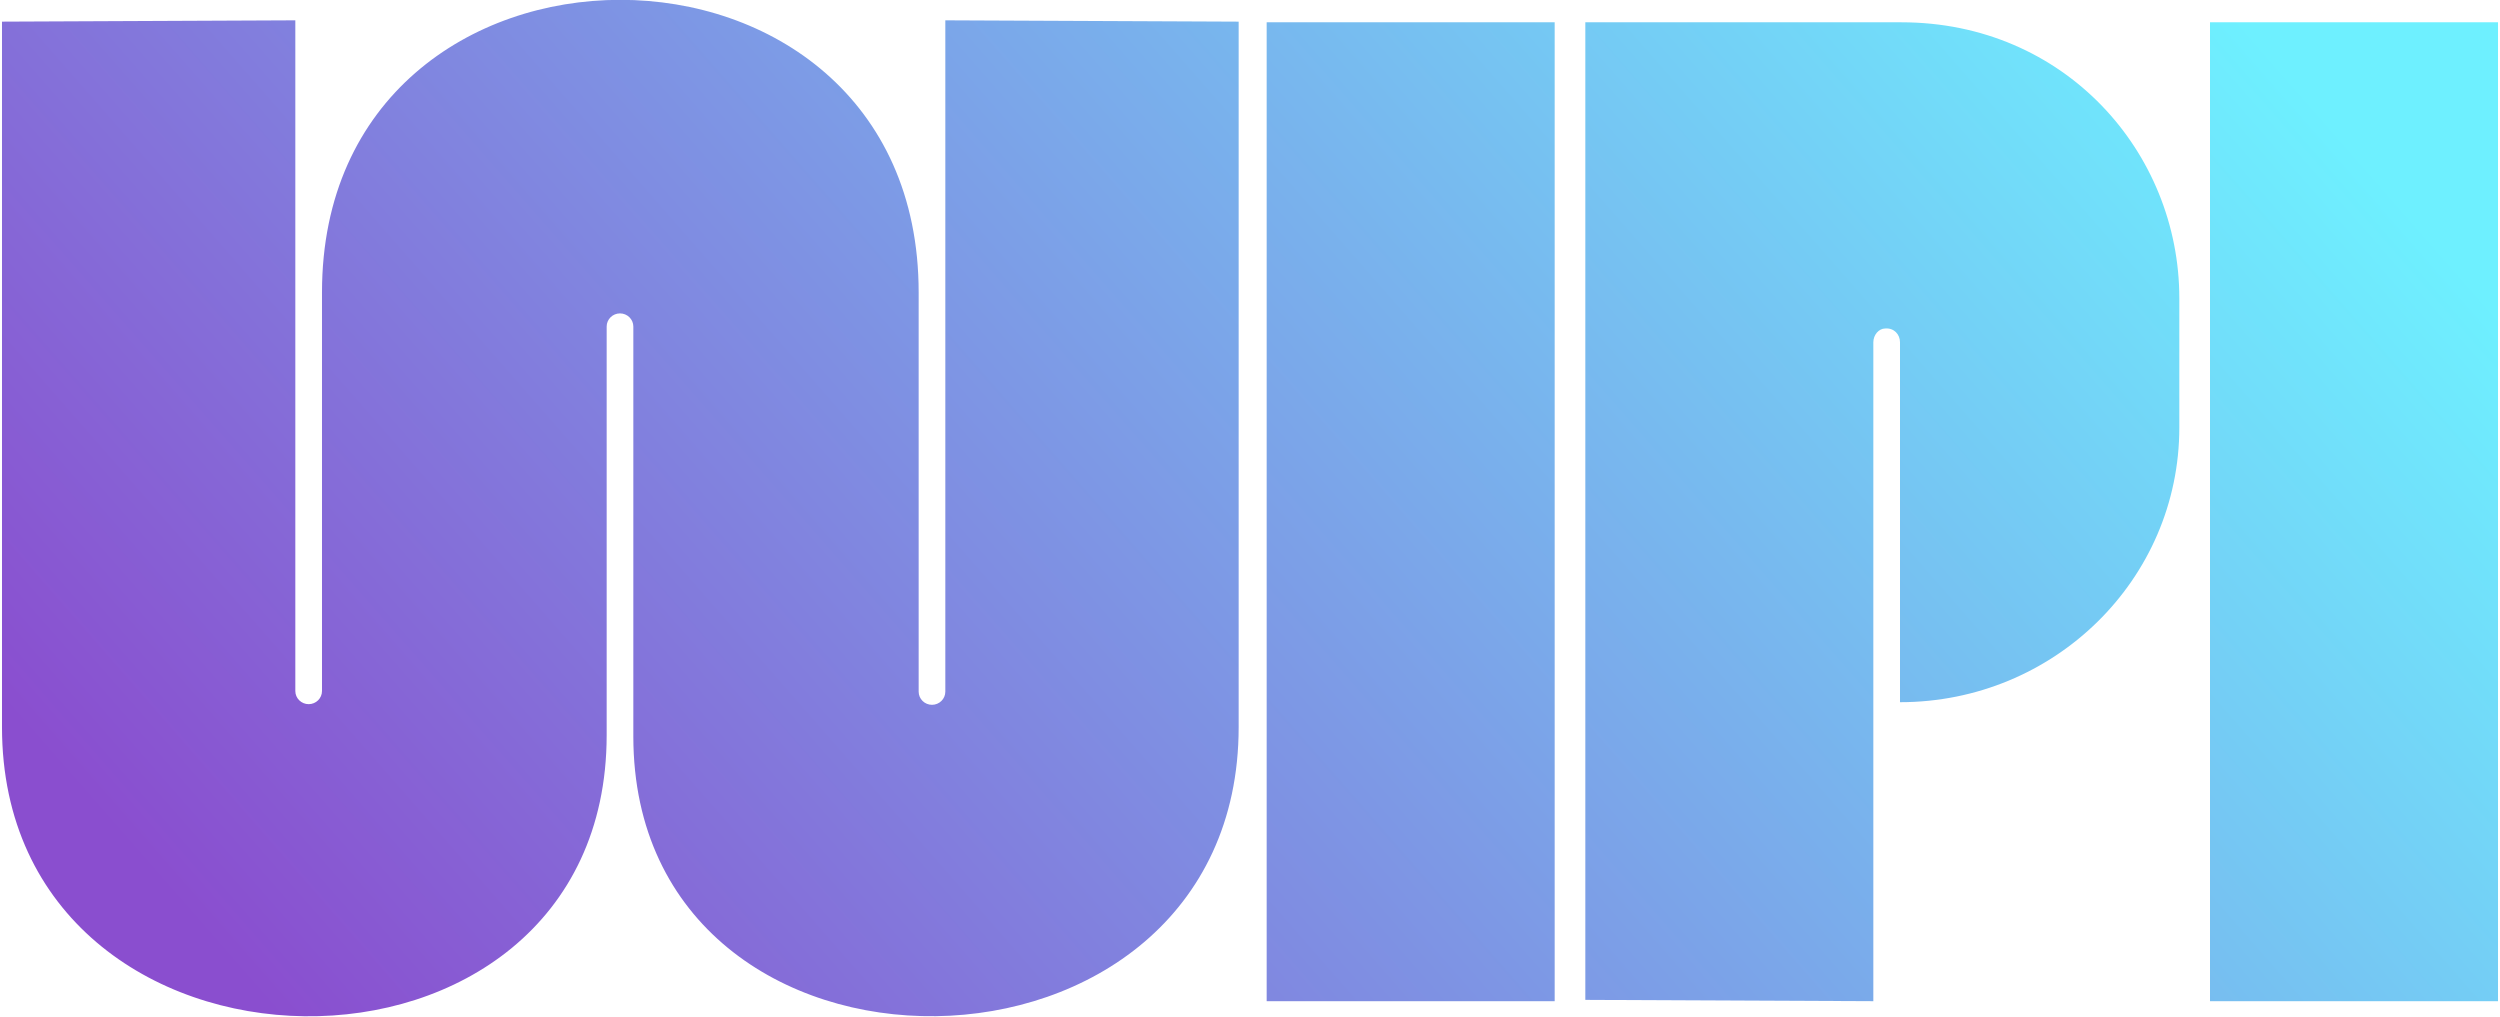
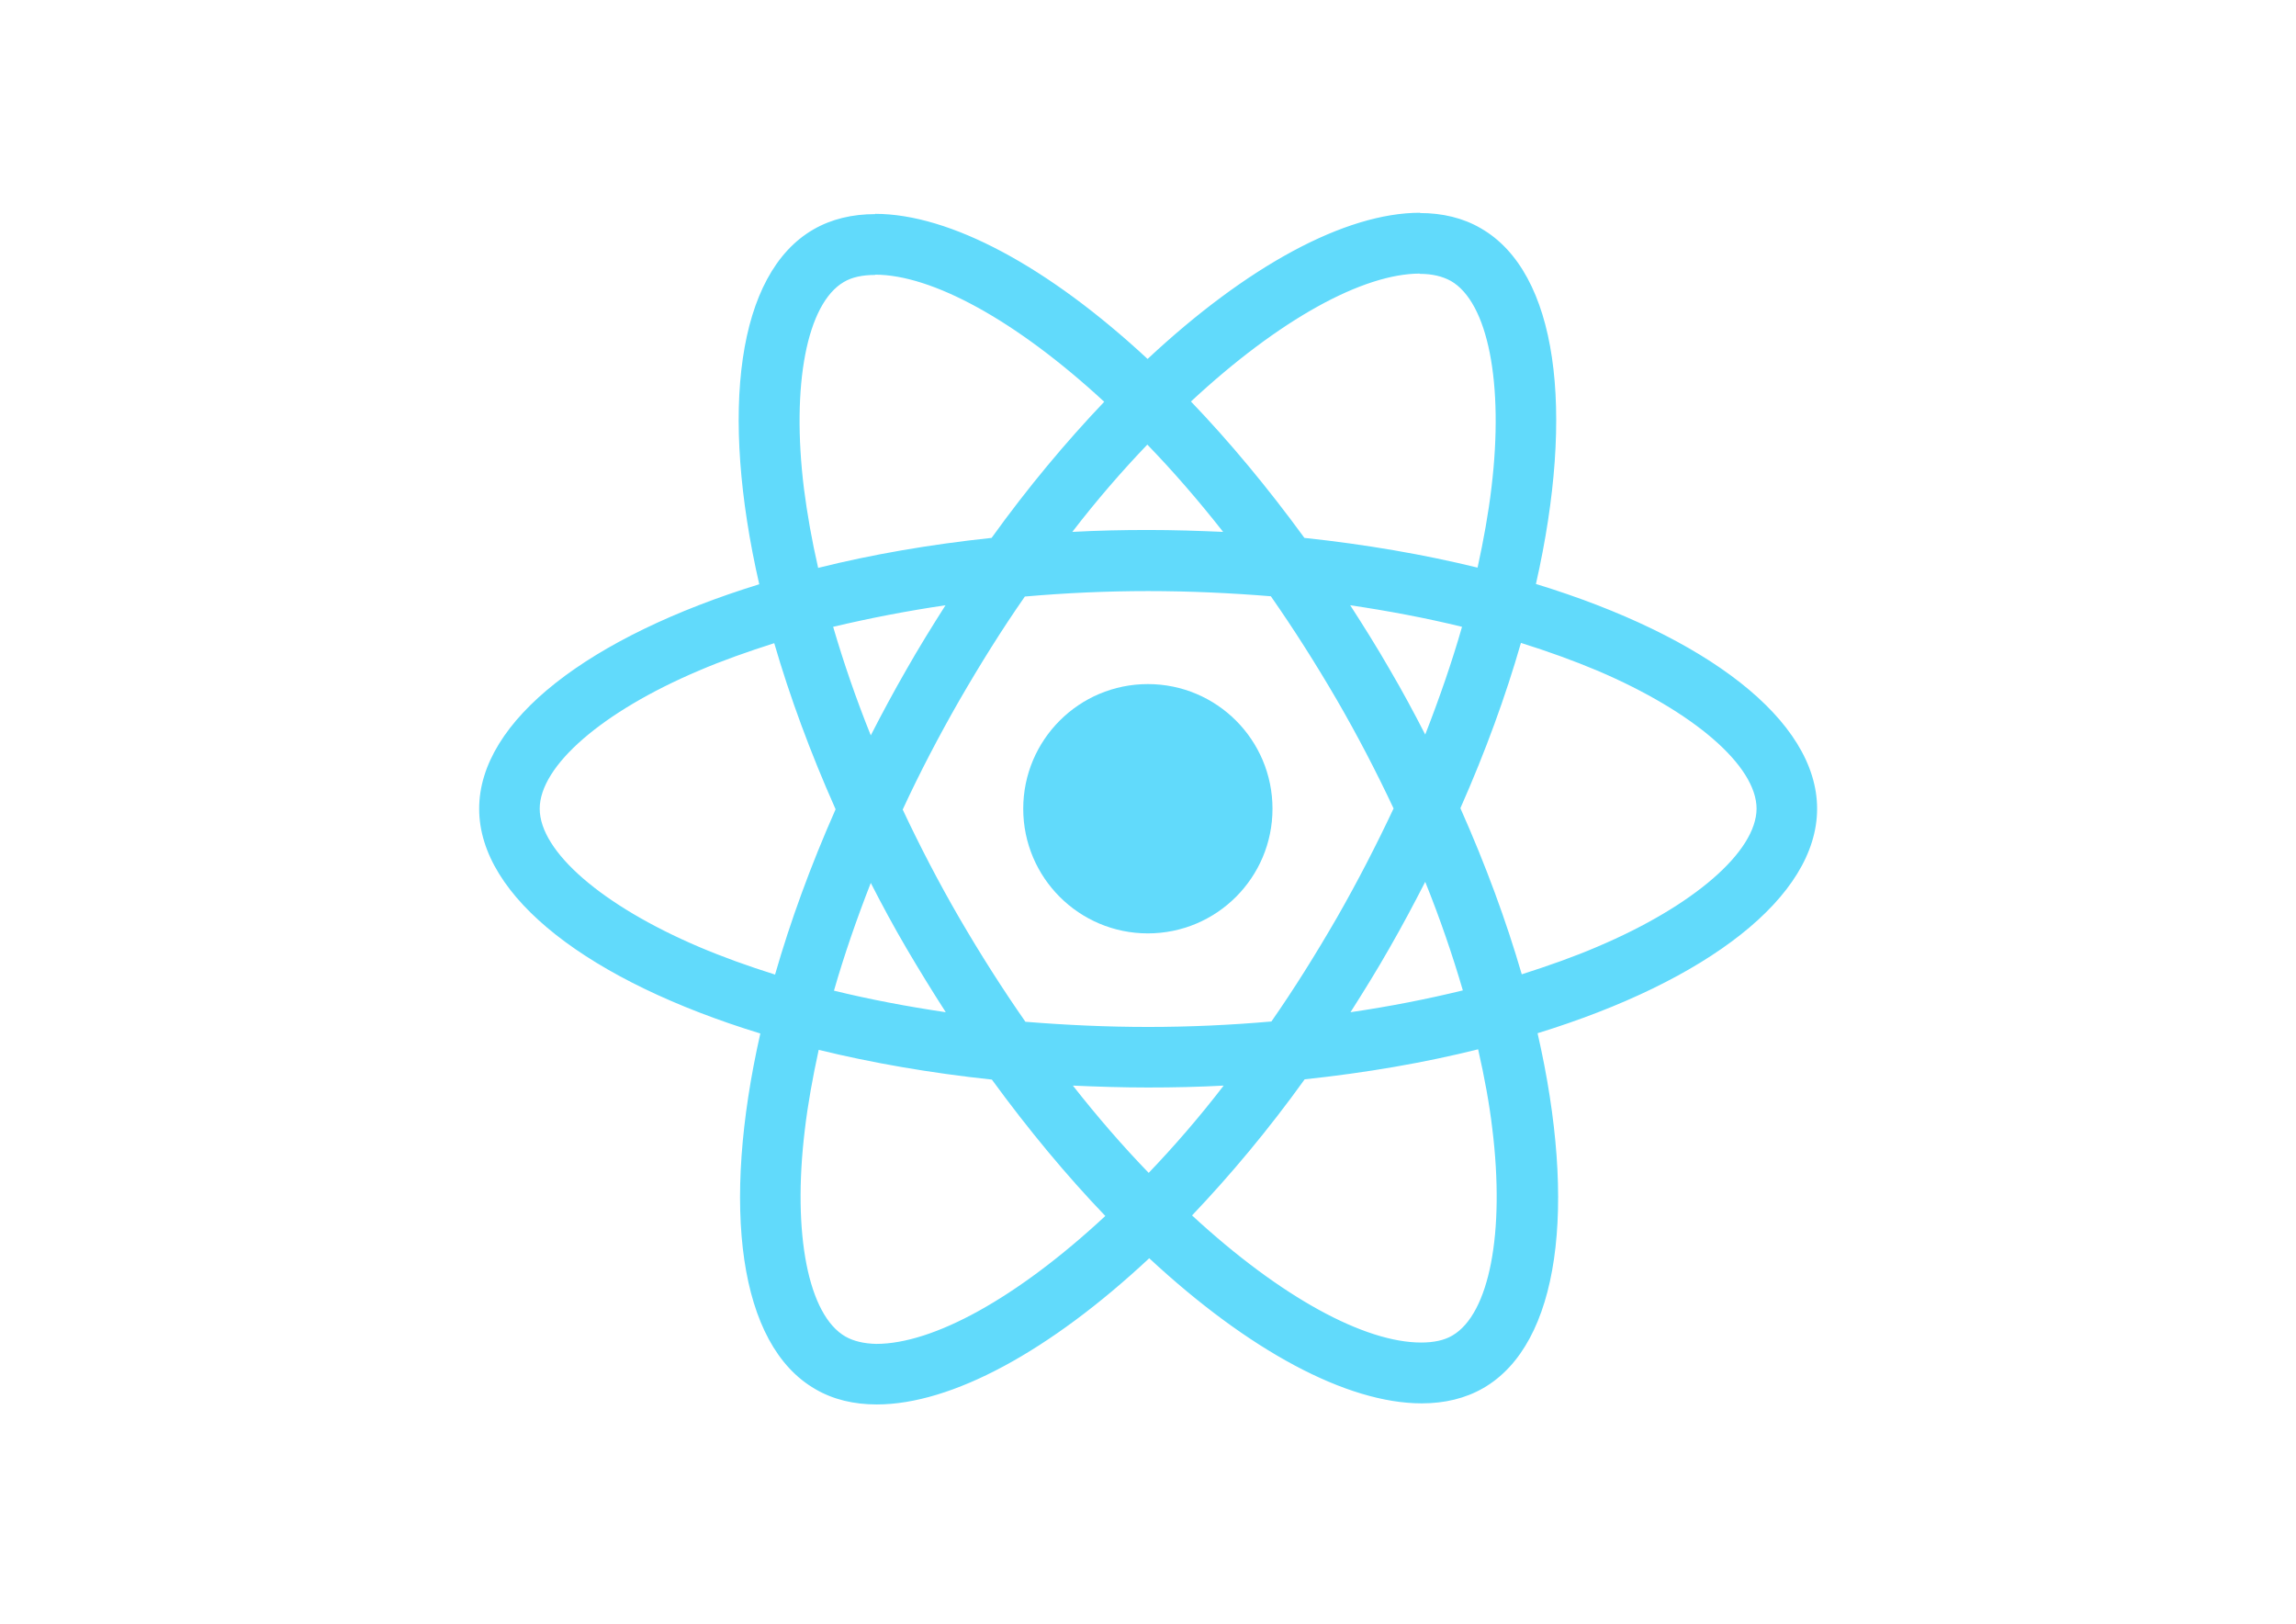
- <svg xmlns="http://www.w3.org/2000/svg" viewBox="0 0 123 50">
-   <defs>
-     <linearGradient id="gradient" x1="0" x2="1" y1="0.678" y2="0.322">
-       <stop offset="0" stop-color="rgb(138,78,207)" stop-opacity="1" />
-       <stop offset="1" stop-color="rgb(110,240,255)" stop-opacity="1" />
-     </linearGradient>
-   </defs>
-   <path d="M 62.32 1.097 L 76.49 1.097 L 76.49 49.258 L 62.32 49.258 Z M 108.732 49.258 L 122.902 49.258 L 122.902 1.097 L 108.732 1.097 Z M 46.51 1 L 46.51 34.032 C 46.51 34.387 46.215 34.677 45.854 34.677 C 45.494 34.677 45.198 34.387 45.198 34.032 L 45.198 14.387 C 45.198 -4.806 15.842 -4.806 15.842 14.387 L 15.842 34 C 15.842 34.355 15.547 34.645 15.186 34.645 C 14.826 34.645 14.53 34.355 14.53 34 L 14.53 1 L 0.098 1.065 L 0.098 35.774 C 0.098 54.484 29.848 54.871 29.848 36.161 L 29.848 16.065 C 29.848 15.71 30.143 15.419 30.504 15.419 C 30.865 15.419 31.16 15.71 31.16 16.065 L 31.16 36.226 C 31.16 54.839 60.942 54.484 60.942 35.774 L 60.942 1.065 Z M 93.48 16.839 L 93.48 34.548 C 101.057 34.548 107.223 28.516 107.223 21.032 L 107.223 14.677 C 107.223 7.484 101.582 1.097 93.546 1.097 L 77.998 1.097 L 77.998 49.194 L 92.168 49.258 L 92.168 16.839 C 92.168 16.484 92.43 16.161 92.758 16.161 C 93.185 16.129 93.48 16.452 93.48 16.839 Z" fill="url(#gradient)" />
+ <svg xmlns="http://www.w3.org/2000/svg" viewBox="0 0 841.9 595.3">
+   <g fill="#61DAFB">
+     <path d="M666.3 296.5c0-32.5-40.7-63.3-103.1-82.4 14.4-63.6 8-114.2-20.2-130.4-6.5-3.8-14.1-5.6-22.4-5.6v22.3c4.6 0 8.3.9 11.4 2.6 13.6 7.8 19.5 37.5 14.9 75.7-1.1 9.4-2.9 19.3-5.1 29.4-19.6-4.8-41-8.5-63.5-10.9-13.5-18.5-27.5-35.3-41.6-50 32.6-30.3 63.2-46.9 84-46.9V78c-27.5 0-63.5 19.6-99.9 53.6-36.4-33.8-72.4-53.2-99.9-53.2v22.3c20.7 0 51.4 16.5 84 46.6-14 14.7-28 31.4-41.3 49.9-22.6 2.4-44 6.1-63.6 11-2.3-10-4-19.7-5.2-29-4.7-38.2 1.1-67.9 14.6-75.8 3-1.8 6.9-2.6 11.5-2.6V78.5c-8.4 0-16 1.8-22.6 5.6-28.1 16.2-34.4 66.7-19.9 130.1-62.2 19.2-102.7 49.9-102.7 82.3 0 32.5 40.7 63.3 103.1 82.4-14.4 63.6-8 114.2 20.2 130.4 6.5 3.8 14.1 5.6 22.5 5.6 27.5 0 63.5-19.6 99.9-53.6 36.4 33.8 72.4 53.2 99.9 53.2 8.4 0 16-1.8 22.6-5.6 28.1-16.2 34.4-66.7 19.9-130.1 62-19.1 102.5-49.9 102.5-82.3zm-130.2-66.7c-3.7 12.9-8.3 26.2-13.5 39.5-4.1-8-8.4-16-13.1-24-4.6-8-9.5-15.8-14.4-23.4 14.2 2.1 27.9 4.7 41 7.9zm-45.8 106.5c-7.8 13.5-15.8 26.3-24.1 38.2-14.9 1.3-30 2-45.2 2-15.1 0-30.2-.7-45-1.9-8.3-11.9-16.4-24.6-24.2-38-7.6-13.1-14.5-26.4-20.8-39.8 6.2-13.4 13.2-26.8 20.7-39.9 7.8-13.5 15.8-26.3 24.1-38.2 14.9-1.3 30-2 45.2-2 15.1 0 30.2.7 45 1.9 8.3 11.9 16.4 24.6 24.2 38 7.6 13.1 14.5 26.4 20.8 39.8-6.3 13.4-13.2 26.8-20.7 39.9zm32.3-13c5.4 13.4 10 26.8 13.8 39.8-13.1 3.2-26.9 5.9-41.2 8 4.9-7.7 9.8-15.6 14.4-23.7 4.6-8 8.9-16.1 13-24.1zM421.2 430c-9.3-9.6-18.6-20.3-27.8-32 9 .4 18.2.7 27.5.7 9.4 0 18.7-.2 27.8-.7-9 11.7-18.3 22.4-27.5 32zm-74.4-58.9c-14.2-2.1-27.9-4.7-41-7.9 3.7-12.9 8.3-26.2 13.5-39.5 4.1 8 8.4 16 13.1 24 4.7 8 9.5 15.8 14.4 23.4zM420.7 163c9.3 9.6 18.6 20.3 27.8 32-9-.4-18.2-.7-27.5-.7-9.4 0-18.7.2-27.8.7 9-11.7 18.3-22.4 27.5-32zm-74 58.9c-4.9 7.7-9.8 15.6-14.4 23.7-4.6 8-8.9 16-13 24-5.4-13.4-10-26.8-13.8-39.8 13.1-3.1 26.9-5.8 41.2-7.9zm-90.5 125.2c-35.4-15.1-58.3-34.9-58.3-50.6 0-15.7 22.9-35.6 58.3-50.6 8.6-3.7 18-7 27.7-10.1 5.7 19.6 13.2 40 22.5 60.9-9.2 20.8-16.6 41.1-22.2 60.6-9.9-3.1-19.3-6.5-28-10.2zM310 490c-13.6-7.8-19.5-37.5-14.9-75.7 1.1-9.4 2.9-19.3 5.1-29.4 19.6 4.8 41 8.5 63.5 10.9 13.5 18.5 27.5 35.3 41.6 50-32.6 30.3-63.2 46.9-84 46.9-4.5-.1-8.3-1-11.3-2.7zm237.2-76.2c4.7 38.2-1.1 67.9-14.6 75.8-3 1.8-6.9 2.6-11.5 2.6-20.7 0-51.4-16.5-84-46.6 14-14.7 28-31.4 41.3-49.9 22.6-2.4 44-6.1 63.6-11 2.3 10.1 4.1 19.8 5.2 29.1zm38.5-66.7c-8.6 3.7-18 7-27.7 10.1-5.7-19.6-13.2-40-22.5-60.9 9.2-20.8 16.6-41.1 22.2-60.6 9.9 3.1 19.3 6.5 28.1 10.2 35.4 15.1 58.3 34.9 58.3 50.6-.1 15.7-23 35.6-58.4 50.6zM320.8 78.4z" />
+     <circle cx="420.9" cy="296.5" r="45.7" />
+     <path d="M520.5 78.1z" />
+   </g>
</svg>
